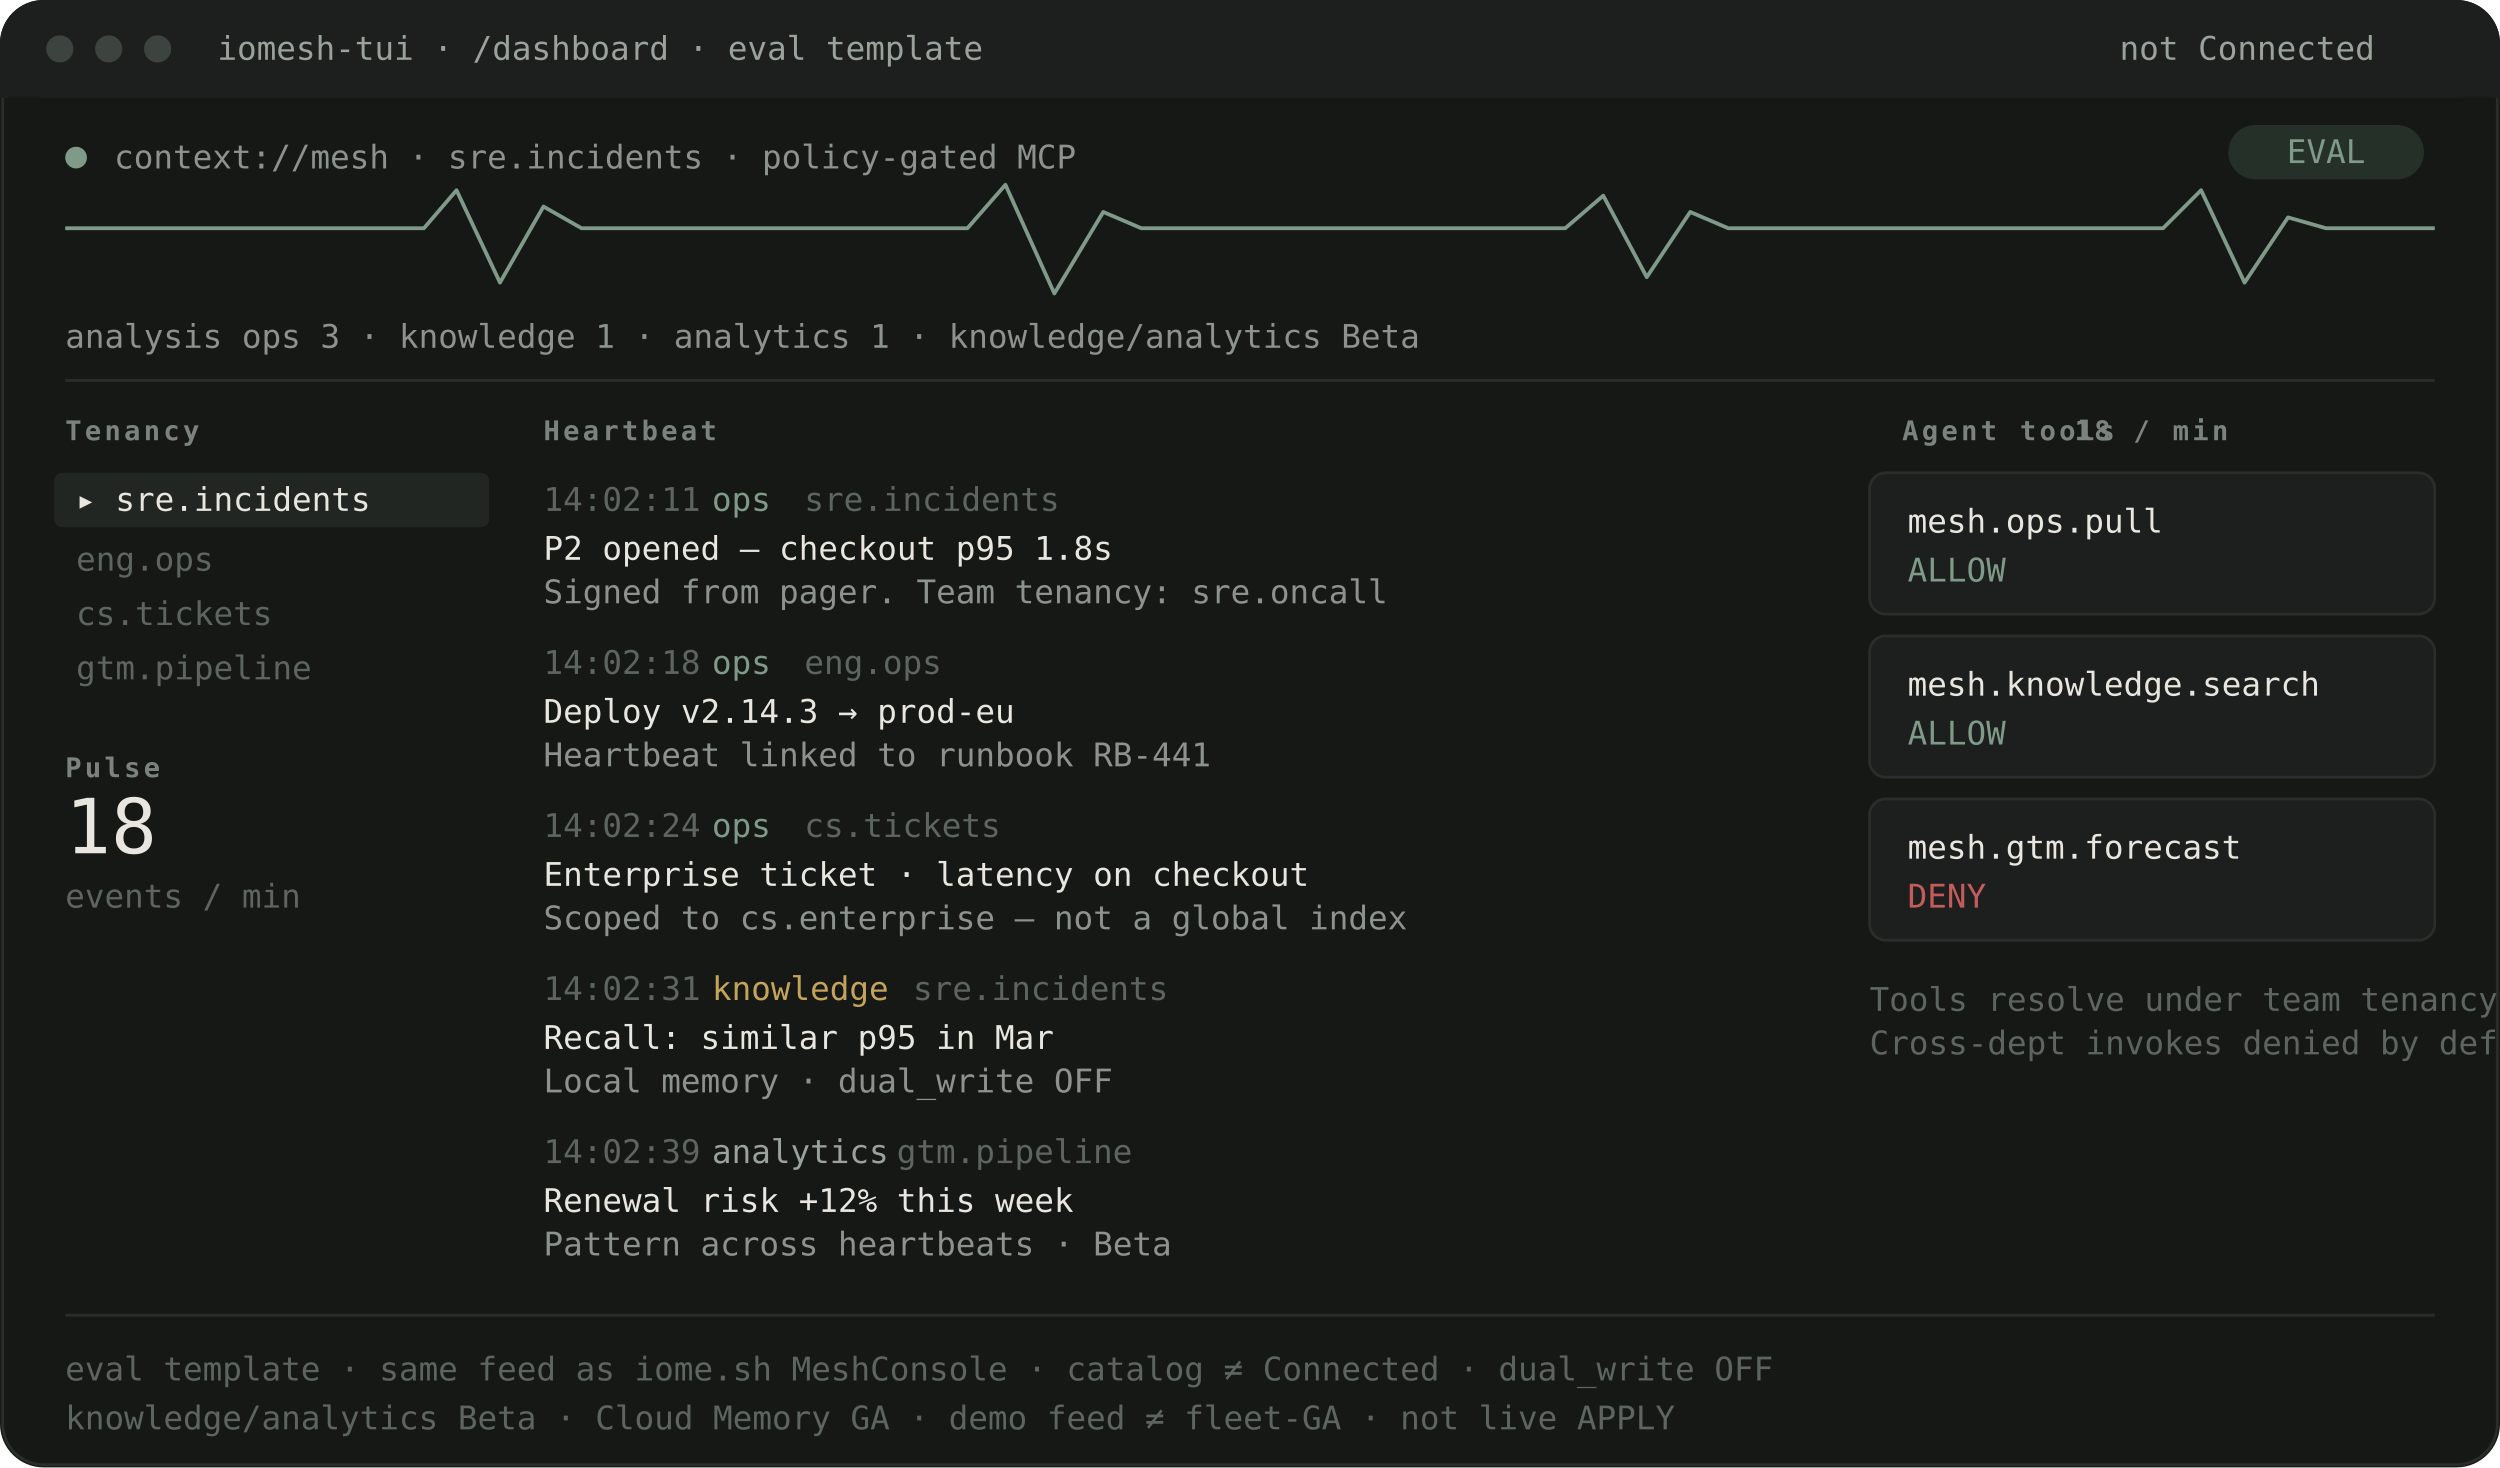
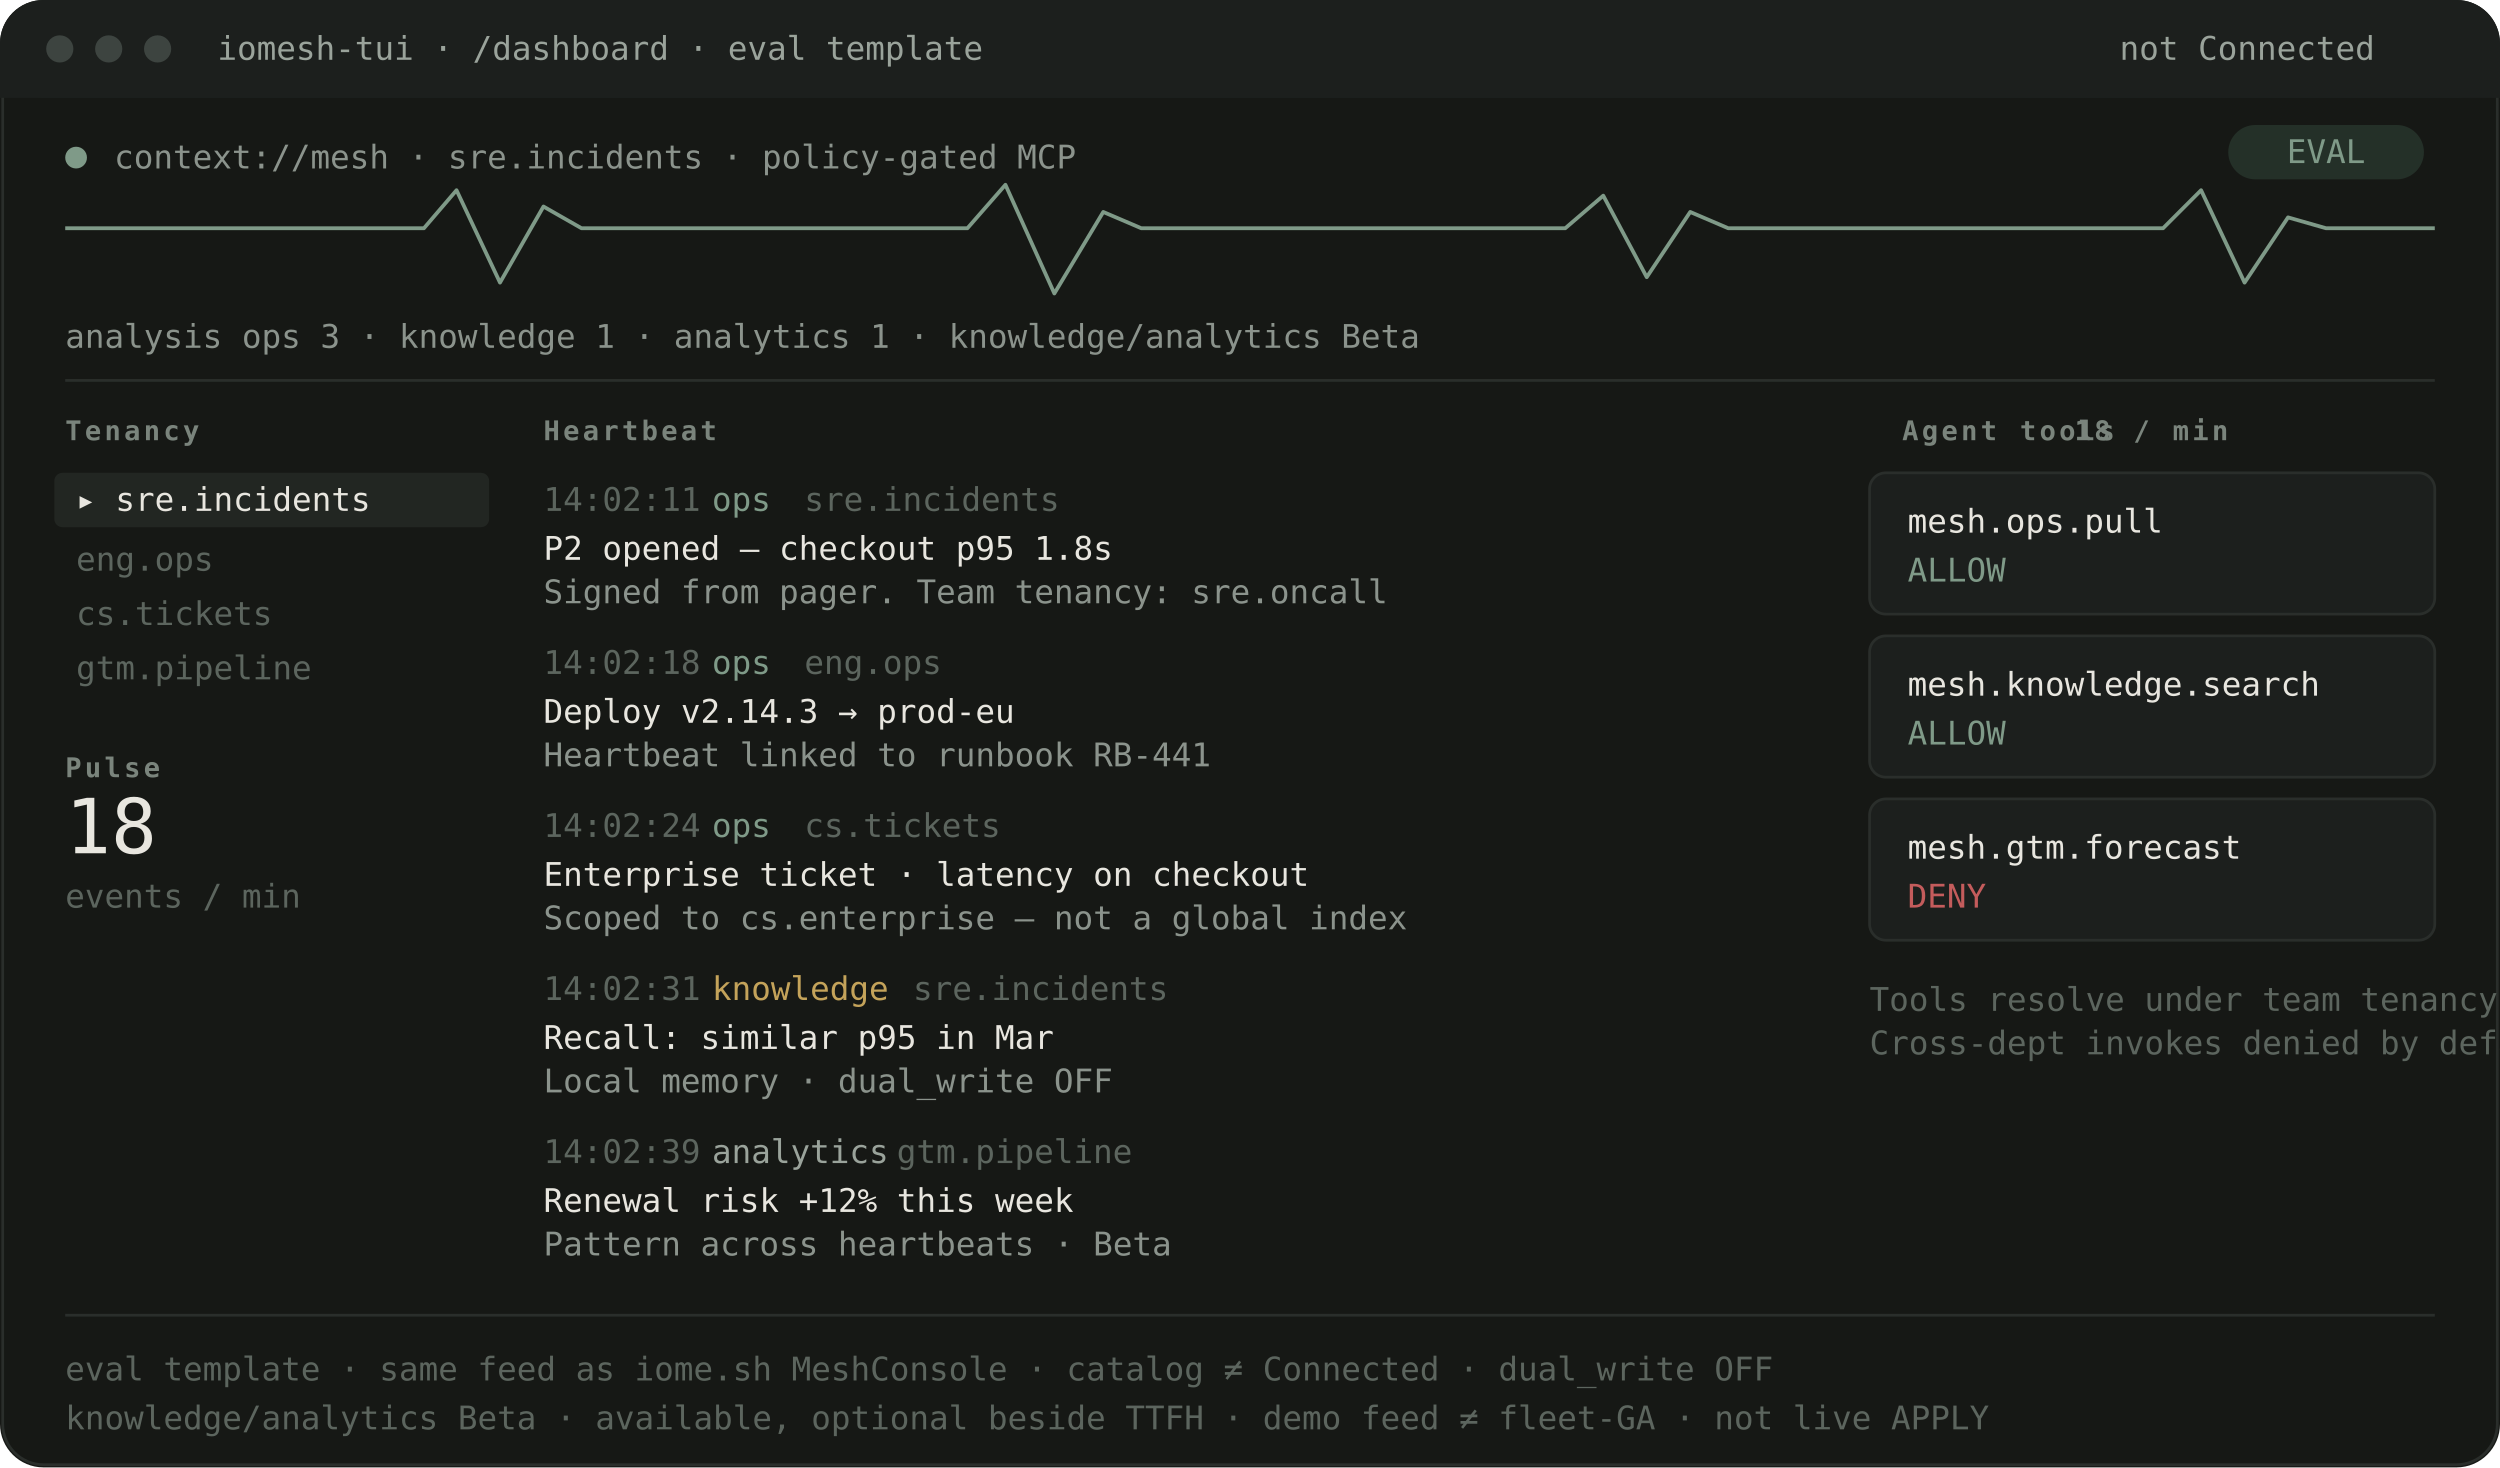
<svg xmlns="http://www.w3.org/2000/svg" viewBox="0 0 920 540" role="img" aria-labelledby="title desc">
  <defs>
    <style>
      .chrome { font: 12px ui-monospace, SFMono-Regular, Menlo, Consolas, monospace; fill: #9aa39b; }
      .mono { font: 12px ui-monospace, SFMono-Regular, Menlo, Consolas, monospace; }
      .label { font: 600 10px ui-monospace, SFMono-Regular, Menlo, Consolas, monospace; fill: #7a847c; letter-spacing: 0.12em; text-transform: uppercase; }
      .fg { fill: #e8e6df; }
      .dim { fill: #8b938c; }
      .faint { fill: #5c655e; }
      .sage { fill: #7f9a88; }
      .warn { fill: #c4a35a; }
      .deny { fill: #c45c5c; }
      .muted { fill: #9aa39b; }
    </style>
  </defs>
  <rect width="920" height="540" rx="16" fill="#161815" />
  <rect x="1" y="1" width="918" height="538" rx="15" fill="none" stroke="#2a2e2b" />
  <rect width="920" height="36" rx="16" fill="#1c1f1d" />
  <rect y="20" width="920" height="16" fill="#1c1f1d" />
  <circle cx="22" cy="18" r="5" fill="#3d4440" />
  <circle cx="40" cy="18" r="5" fill="#3d4440" />
  <circle cx="58" cy="18" r="5" fill="#3d4440" />
  <text x="80" y="22" class="chrome">iomesh-tui ·  /dashboard ·  eval template</text>
  <text x="780" y="22" class="chrome">not Connected</text>
  <circle cx="28" cy="58" r="4" fill="#7f9a88" />
  <text x="42" y="62" class="mono dim">context://mesh · sre.incidents · policy-gated MCP</text>
  <rect x="820" y="46" width="72" height="20" rx="10" fill="#243028" />
  <text x="856" y="60" class="mono sage" text-anchor="middle">EVAL</text>
  <path d="M24 84 H140 L156 84 L168 70 L184 104 L200 76 L214 84 H340 L356 84 L370 68 L388 108 L406 78 L420 84 H560 L576 84 L590 72 L606 102 L622 78 L636 84 H780 L796 84 L810 70 L826 104 L842 80 L856 84 H896" fill="none" stroke="#7f9a88" stroke-width="1.4" stroke-linejoin="round" />
  <text x="24" y="128" class="mono dim">analysis  ops 3 · knowledge 1 · analytics 1 ·  knowledge/analytics Beta</text>
  <line x1="24" y1="140" x2="896" y2="140" stroke="#2a2e2b" />
  <text x="24" y="162" class="label">Tenancy</text>
  <text x="200" y="162" class="label">Heartbeat</text>
  <text x="820" y="162" class="label" text-anchor="end">18 / min</text>
  <text x="700" y="162" class="label">Agent tools</text>
  <rect x="20" y="174" width="160" height="20" rx="3" fill="#222622" />
  <text x="28" y="188" class="mono fg">▸ sre.incidents</text>
  <text x="28" y="210" class="mono faint">  eng.ops</text>
  <text x="28" y="230" class="mono faint">  cs.tickets</text>
  <text x="28" y="250" class="mono faint">  gtm.pipeline</text>
  <text x="24" y="286" class="label">Pulse</text>
  <text x="24" y="314" class="mono fg" style="font-size:28px">18</text>
  <text x="24" y="334" class="mono faint">events / min</text>
  <text x="200" y="188" class="mono faint">14:02:11</text>
  <text x="262" y="188" class="mono sage">ops</text>
  <text x="296" y="188" class="mono faint">sre.incidents</text>
  <text x="200" y="206" class="mono fg">P2 opened — checkout p95 1.8s</text>
  <text x="200" y="222" class="mono dim">Signed from pager. Team tenancy: sre.oncall</text>
  <text x="200" y="248" class="mono faint">14:02:18</text>
  <text x="262" y="248" class="mono sage">ops</text>
  <text x="296" y="248" class="mono faint">eng.ops</text>
  <text x="200" y="266" class="mono fg">Deploy v2.14.3 → prod-eu</text>
  <text x="200" y="282" class="mono dim">Heartbeat linked to runbook RB-441</text>
  <text x="200" y="308" class="mono faint">14:02:24</text>
  <text x="262" y="308" class="mono sage">ops</text>
  <text x="296" y="308" class="mono faint">cs.tickets</text>
  <text x="200" y="326" class="mono fg">Enterprise ticket · latency on checkout</text>
  <text x="200" y="342" class="mono dim">Scoped to cs.enterprise — not a global index</text>
  <text x="200" y="368" class="mono faint">14:02:31</text>
  <text x="262" y="368" class="mono warn">knowledge</text>
  <text x="336" y="368" class="mono faint">sre.incidents</text>
  <text x="200" y="386" class="mono fg">Recall: similar p95 in Mar</text>
  <text x="200" y="402" class="mono dim">Local memory · dual_write OFF</text>
  <text x="200" y="428" class="mono faint">14:02:39</text>
  <text x="262" y="428" class="mono muted">analytics</text>
  <text x="330" y="428" class="mono faint">gtm.pipeline</text>
  <text x="200" y="446" class="mono fg">Renewal risk +12% this week</text>
  <text x="200" y="462" class="mono dim">Pattern across heartbeats · Beta</text>
  <rect x="688" y="174" width="208" height="52" rx="6" fill="#1c1f1d" stroke="#2a2e2b" />
  <text x="702" y="196" class="mono fg">mesh.ops.pull</text>
  <text x="702" y="214" class="mono sage">ALLOW</text>
  <rect x="688" y="234" width="208" height="52" rx="6" fill="#1c1f1d" stroke="#2a2e2b" />
  <text x="702" y="256" class="mono fg">mesh.knowledge.search</text>
  <text x="702" y="274" class="mono sage">ALLOW</text>
  <rect x="688" y="294" width="208" height="52" rx="6" fill="#1c1f1d" stroke="#2a2e2b" />
  <text x="702" y="316" class="mono fg">mesh.gtm.forecast</text>
  <text x="702" y="334" class="mono deny">DENY</text>
  <text x="688" y="372" class="mono faint">Tools resolve under team tenancy.</text>
  <text x="688" y="388" class="mono faint">Cross-dept invokes denied by default.</text>
  <line x1="24" y1="484" x2="896" y2="484" stroke="#2a2e2b" />
  <text x="24" y="508" class="mono faint">eval template · same feed as iome.sh MeshConsole · catalog ≠ Connected · dual_write OFF</text>
-   <text x="24" y="526" class="mono faint">knowledge/analytics Beta · Cloud Memory GA · demo feed ≠ fleet-GA · not live APPLY</text>
+   <text x="24" y="526" class="mono faint">knowledge/analytics Beta · available, optional beside TTFH · demo feed ≠ fleet-GA · not live APPLY</text>
</svg>
